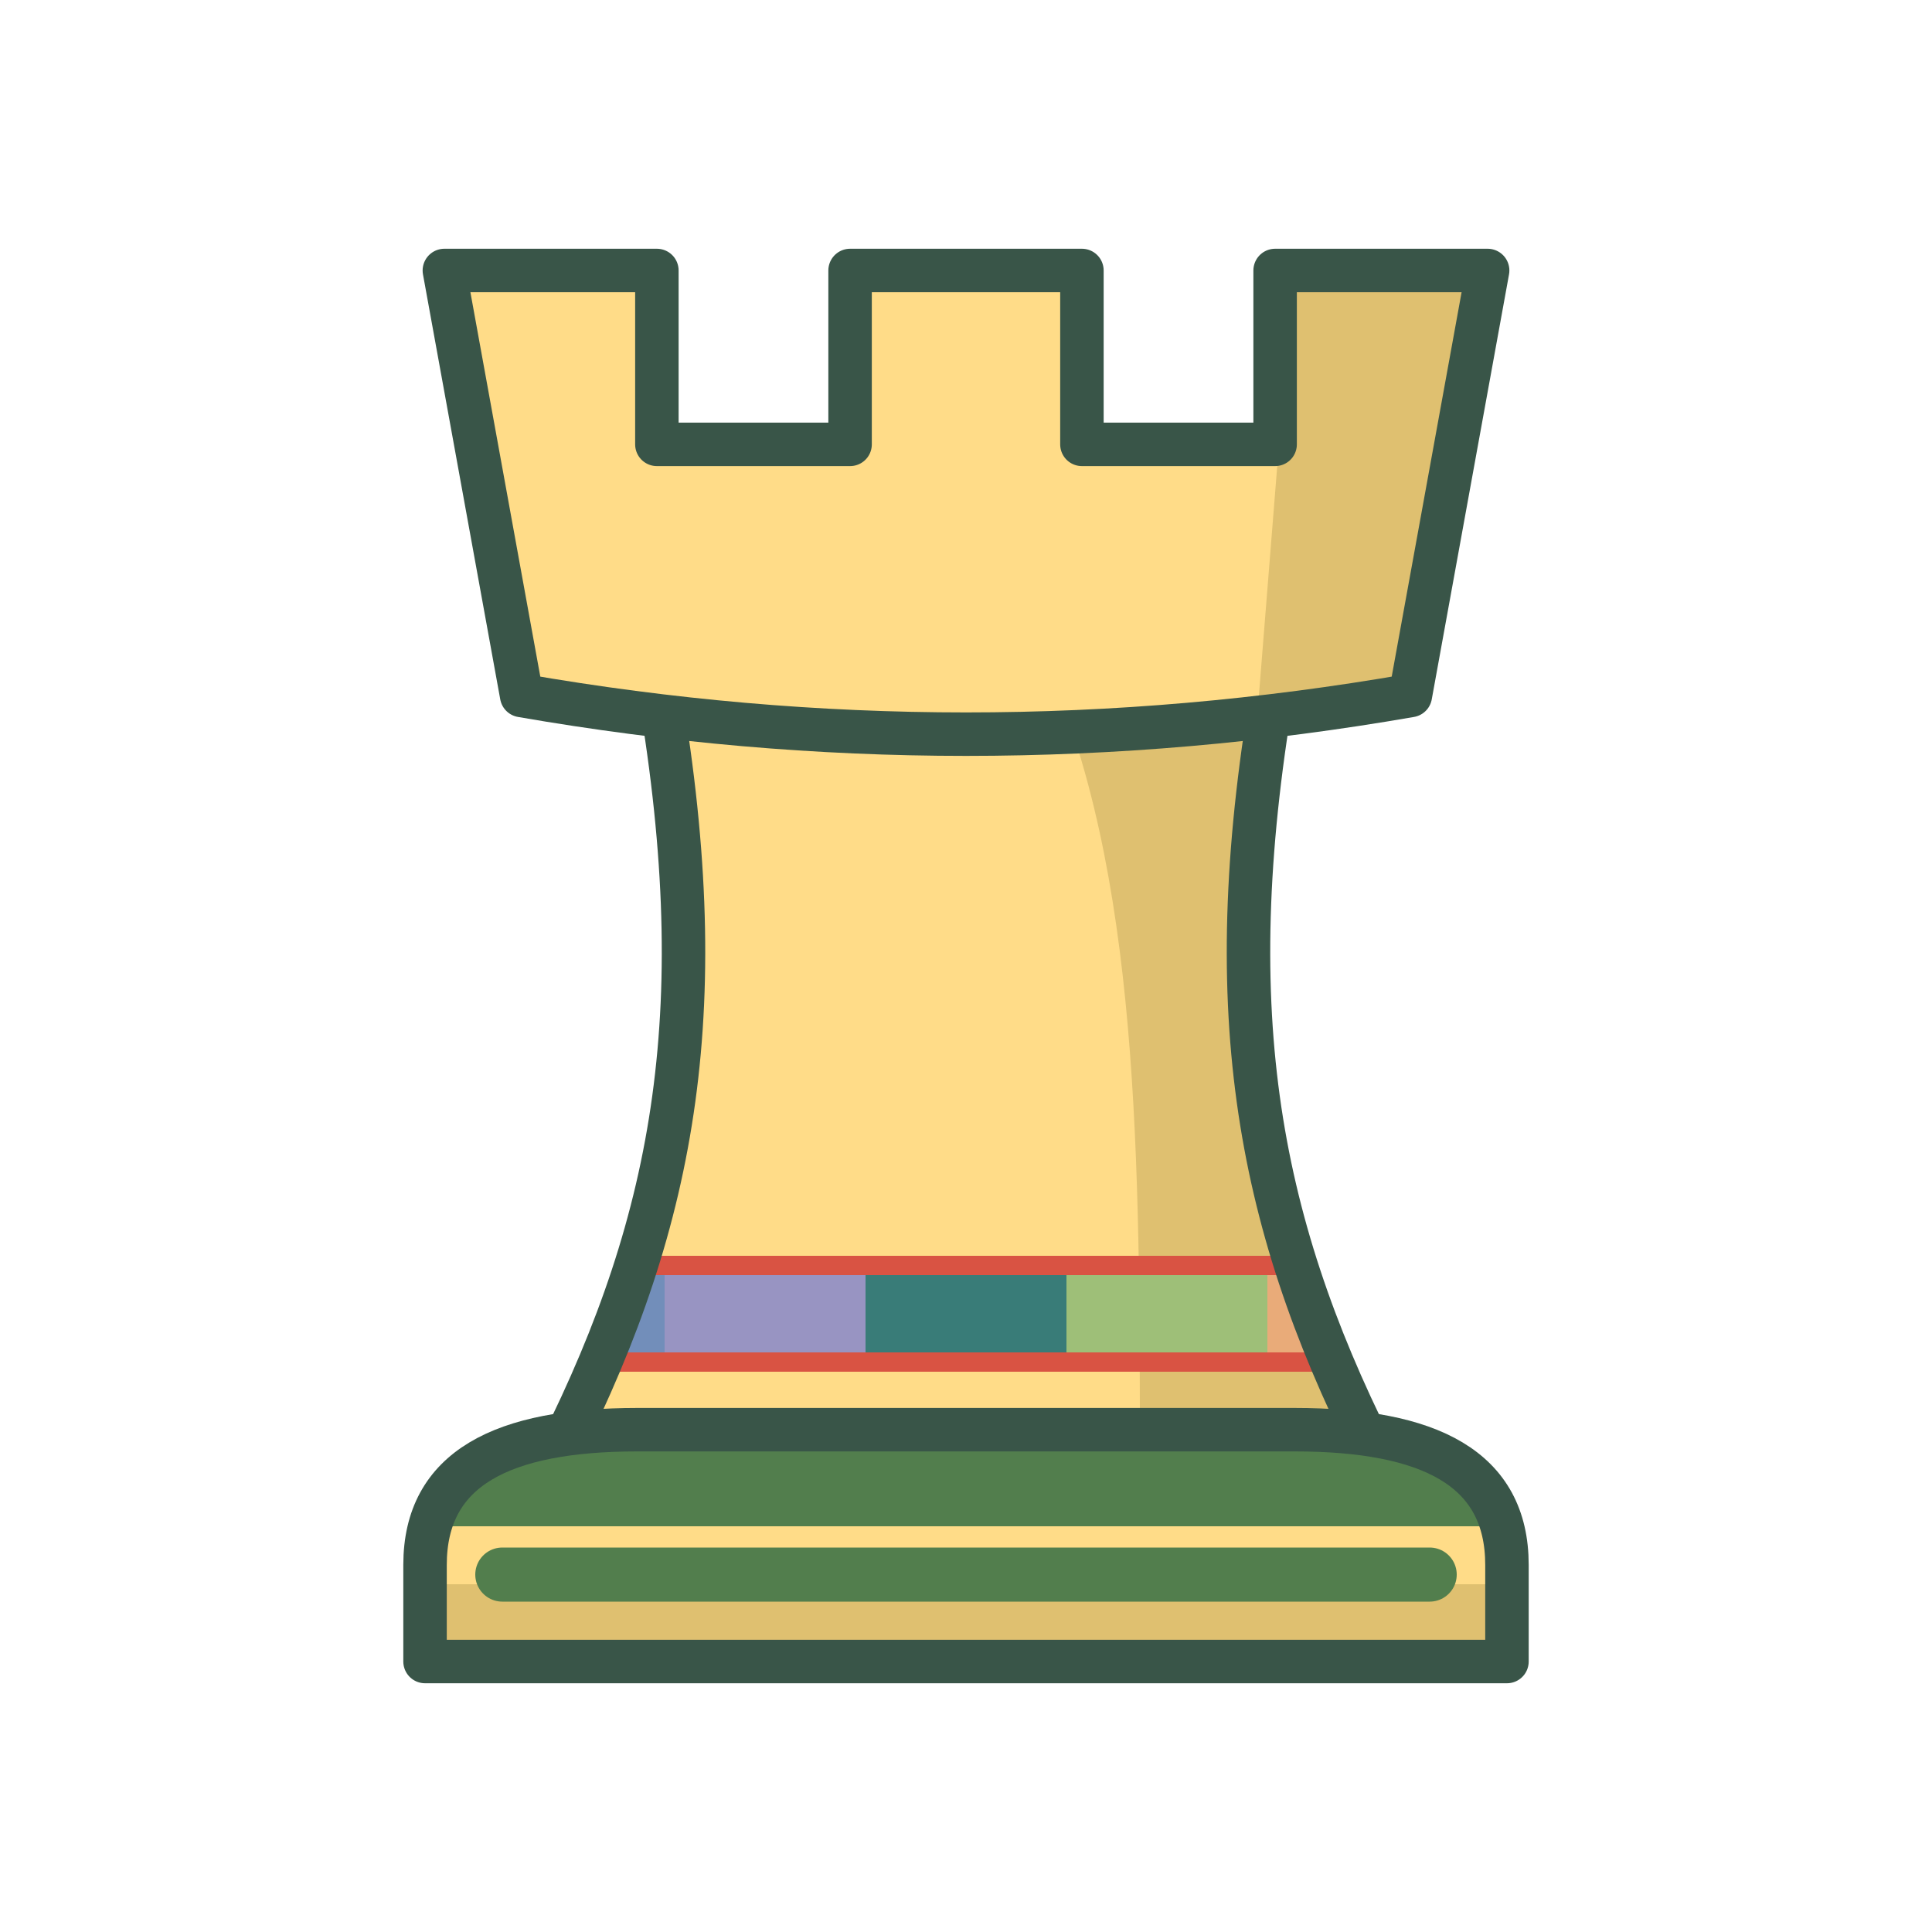
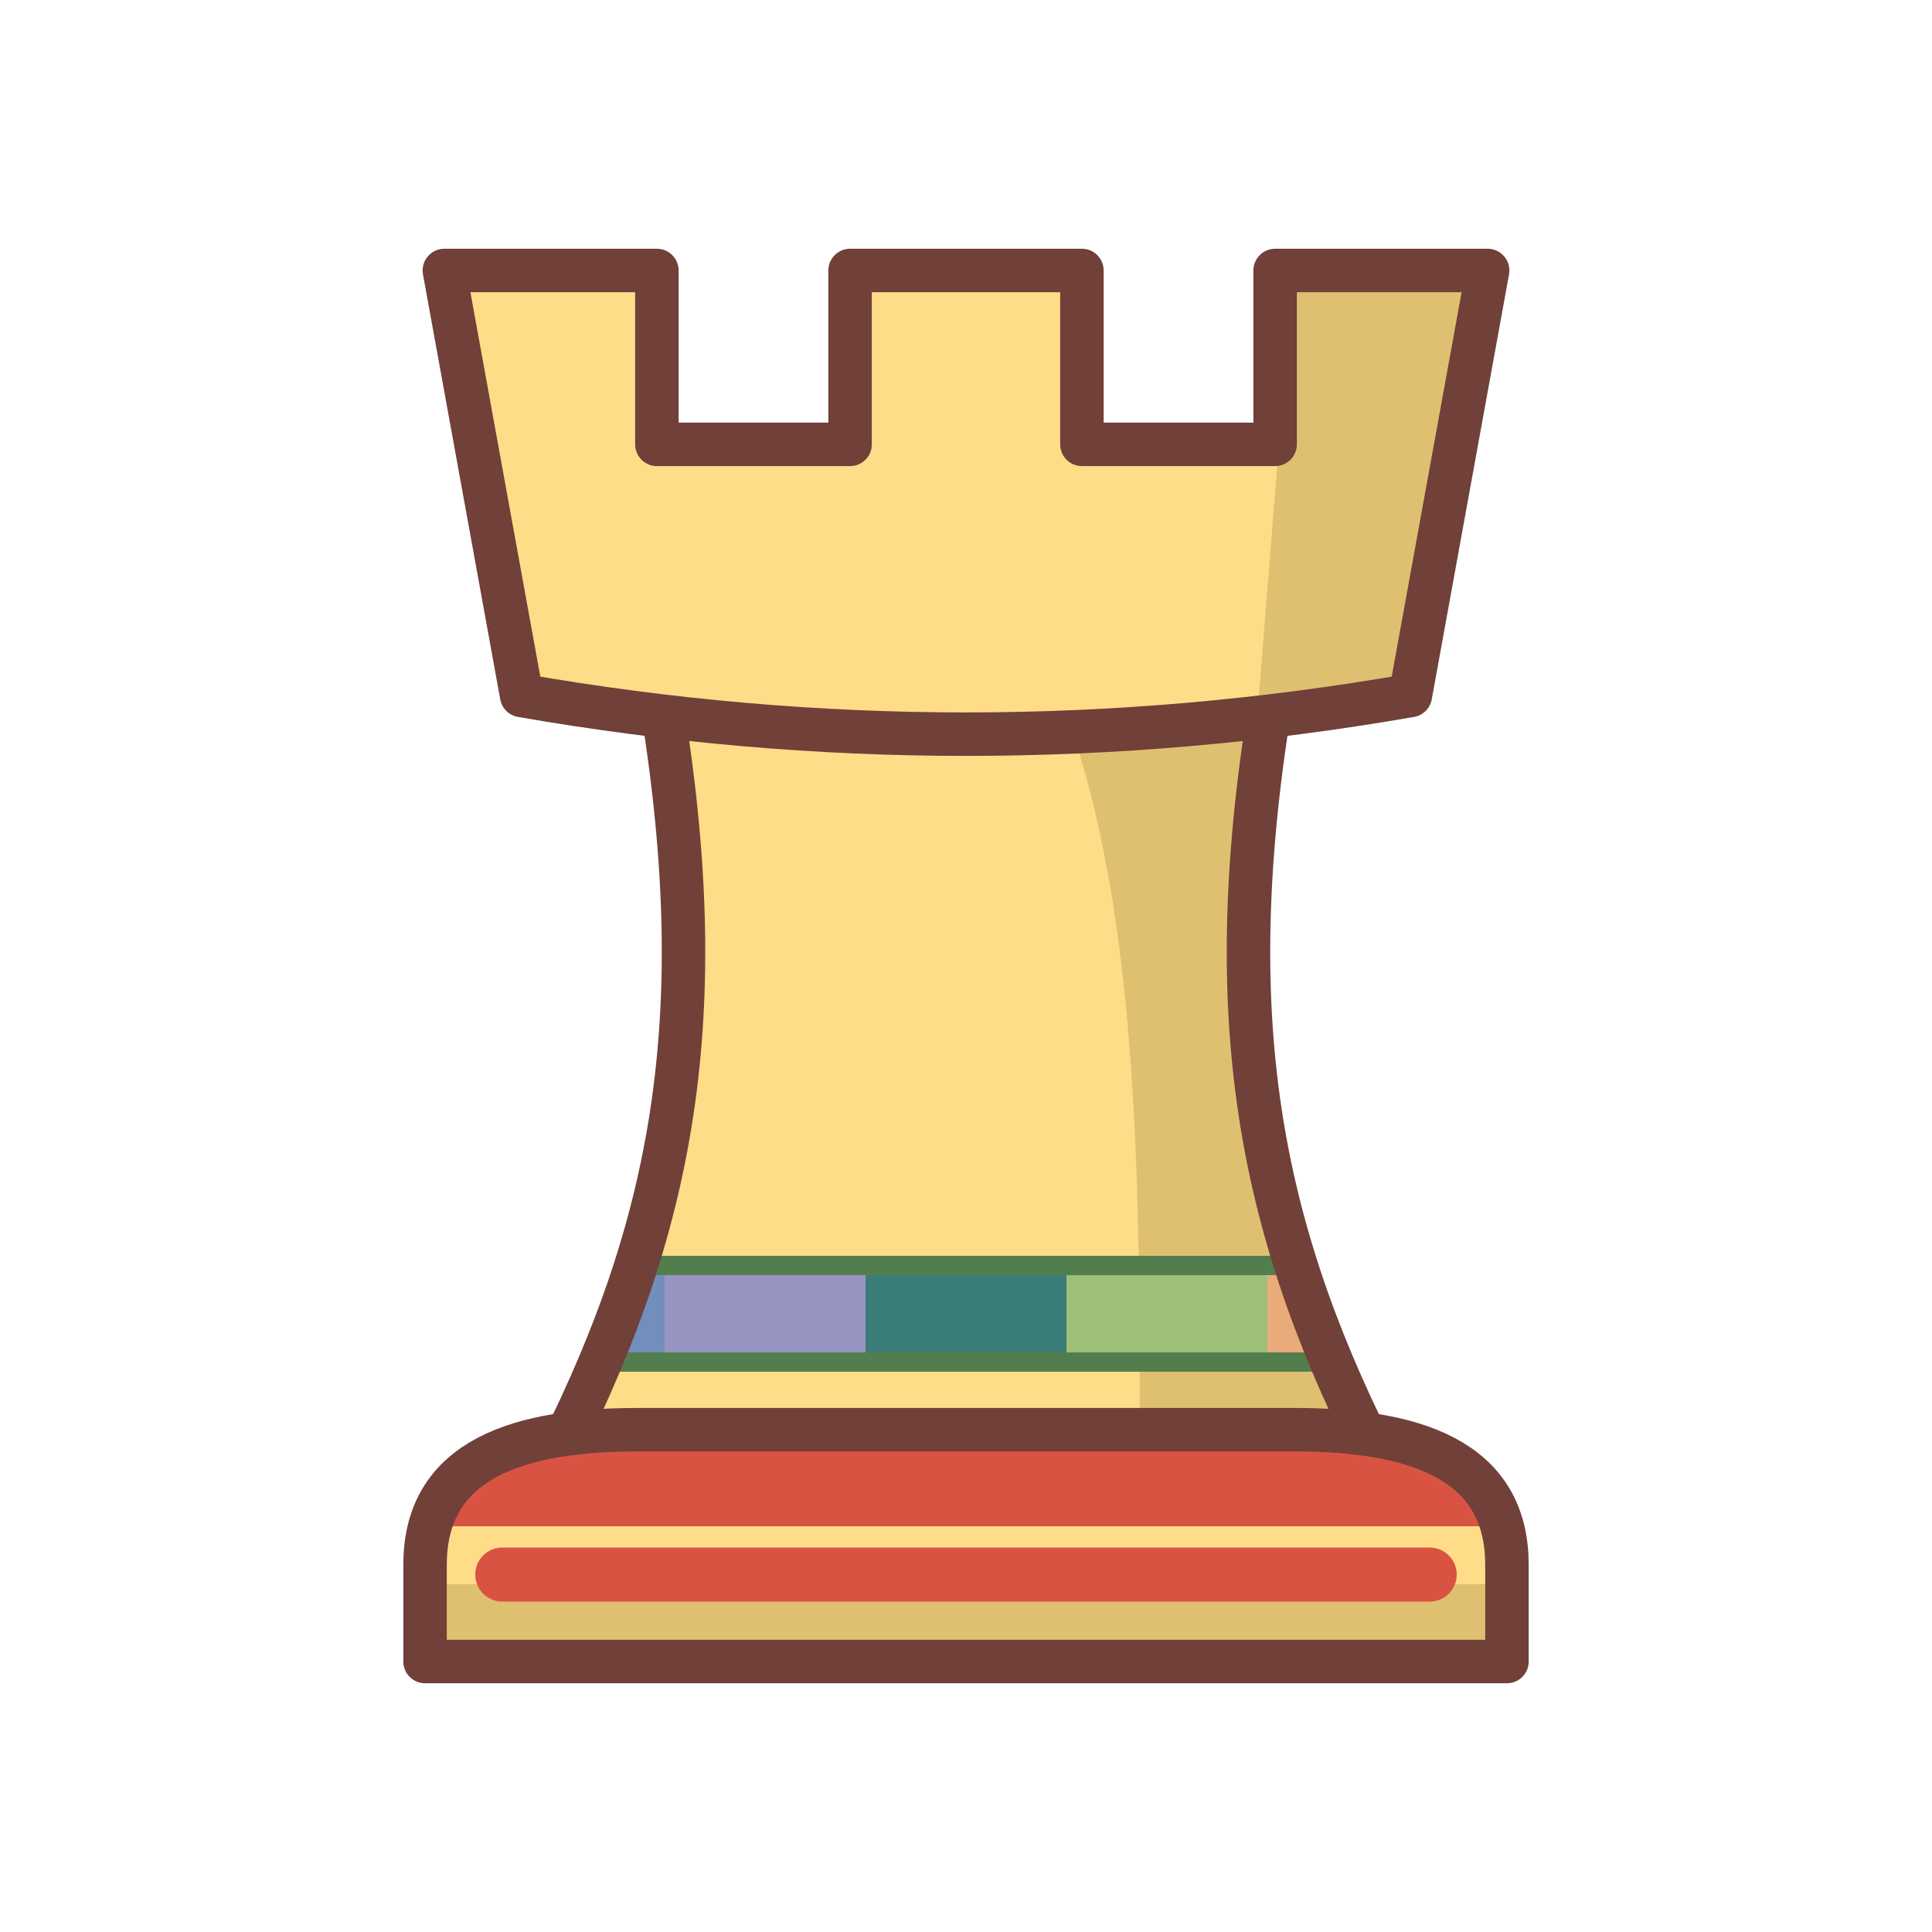
<svg xmlns="http://www.w3.org/2000/svg" viewBox="0 3 100 100">
-   <g fill="#FFDC88" stroke="#395548" stroke-width="2.25" stroke-linejoin="round" stroke-linecap="round">
+   <g fill="#FFDC88" stroke="#704039" stroke-width="2.25" stroke-linejoin="round" stroke-linecap="round">
    <path d="M34 38 H66 C63 55 65 66 71 78 H29 C35 66 37 55 34 38 Z" fill="#FFDC88" stroke="none" fill-rule="evenodd" />
    <defs>
      <clipPath id="s1">
        <path d="M34 38 H66 C63 55 65 66 71 78 H29 C35 66 37 55 34 38 Z" clip-rule="evenodd" />
      </clipPath>
    </defs>
    <path d="M54 37 H67 C64 58 65 67 72 79 H59 C59 63 59 48 54 37 Z" fill="#DFC070" stroke="none" clip-path="url(#s1)" />
    <g stroke="none" clip-path="url(#s1)">
-       <path d="M10 68 H90 V74 H10 Z" fill="#D95343" />
-       <path d="M10 78 H90 V82 H10 Z" fill="#527E4D" />
+       <path d="M10 68 H90 V74 H10 Z" fill="#527E4D" />
+       <path d="M10 78 H90 V82 H10 Z" fill="#D95343" />
      <path d="M24 69 H34.4 V73 H24 Z" fill="#728EBA" />
      <path d="M34.4 69 H44.8 V73 H34.4 Z" fill="#9894C2" />
      <path d="M44.8 69 H55.2 V73 H44.8 Z" fill="#397C78" />
      <path d="M55.2 69 H65.6 V73 H55.2 Z" fill="#9EBF78" />
      <path d="M65.6 69 H76 V73 H65.6 Z" fill="#E9AB79" />
    </g>
    <path d="M34 38 H66 C63 55 65 66 71 78 H29 C35 66 37 55 34 38 Z" fill="none" />
    <path d="M23 17 H34 V26 H44 V17 H56 V26 H66 V17 H77 L73 39 Q50 43 27 39 Z" fill="#FFDC88" stroke="none" fill-rule="evenodd" />
    <defs>
      <clipPath id="s2">
        <path d="M23 17 H34 V26 H44 V17 H56 V26 H66 V17 H77 L73 39 Q50 43 27 39 Z" clip-rule="evenodd" />
      </clipPath>
    </defs>
    <path d="M67 16 H78 L73 40 L65 41 Z" fill="#DFC070" stroke="none" clip-path="url(#s2)" />
    <g stroke="none" clip-path="url(#s2)">
-       <path d="M10 68 H90 V74 H10 Z" fill="#D95343" />
-       <path d="M10 78 H90 V82 H10 Z" fill="#527E4D" />
+       <path d="M10 68 H90 V74 H10 Z" fill="#527E4D" />
+       <path d="M10 78 H90 V82 H10 Z" fill="#D95343" />
      <path d="M24 69 H34.4 V73 H24 Z" fill="#728EBA" />
      <path d="M34.4 69 H44.8 V73 H34.4 Z" fill="#9894C2" />
      <path d="M44.8 69 H55.2 V73 H44.8 Z" fill="#397C78" />
      <path d="M55.2 69 H65.6 V73 H55.2 Z" fill="#9EBF78" />
      <path d="M65.6 69 H76 V73 H65.6 Z" fill="#E9AB79" />
    </g>
    <path d="M23 17 H34 V26 H44 V17 H56 V26 H66 V17 H77 L73 39 Q50 43 27 39 Z" fill="none" />
    <path d="M22 89 V84 C22 79 26 77 33 77 H67 C74 77 78 79 78 84 V89 Z" fill="#FFDC88" stroke="none" fill-rule="evenodd" />
    <defs>
      <clipPath id="s3">
        <path d="M22 89 V84 C22 79 26 77 33 77 H67 C74 77 78 79 78 84 V89 Z" clip-rule="evenodd" />
      </clipPath>
    </defs>
    <path d="M21 85 H79 V90 H21 Z" fill="#DFC070" stroke="none" clip-path="url(#s3)" />
    <g stroke="none" clip-path="url(#s3)">
-       <path d="M10 68 H90 V74 H10 Z" fill="#D95343" />
-       <path d="M10 78 H90 V82 H10 Z" fill="#527E4D" />
+       <path d="M10 68 H90 V74 H10 Z" fill="#527E4D" />
+       <path d="M10 78 H90 V82 H10 Z" fill="#D95343" />
      <path d="M24 69 H34.4 V73 H24 Z" fill="#728EBA" />
      <path d="M34.4 69 H44.8 V73 H34.4 Z" fill="#9894C2" />
      <path d="M44.8 69 H55.2 V73 H44.8 Z" fill="#397C78" />
      <path d="M55.2 69 H65.6 V73 H55.2 Z" fill="#9EBF78" />
      <path d="M65.6 69 H76 V73 H65.6 Z" fill="#E9AB79" />
    </g>
    <path d="M22 89 V84 C22 79 26 77 33 77 H67 C74 77 78 79 78 84 V89 Z" fill="none" />
-     <path d="M26 84.5 H74" fill="none" stroke="#527E4D" stroke-width="2.8" stroke-linecap="round" />
+     <path d="M26 84.5 H74" fill="none" stroke="#D95343" stroke-width="2.8" stroke-linecap="round" />
  </g>
</svg>
